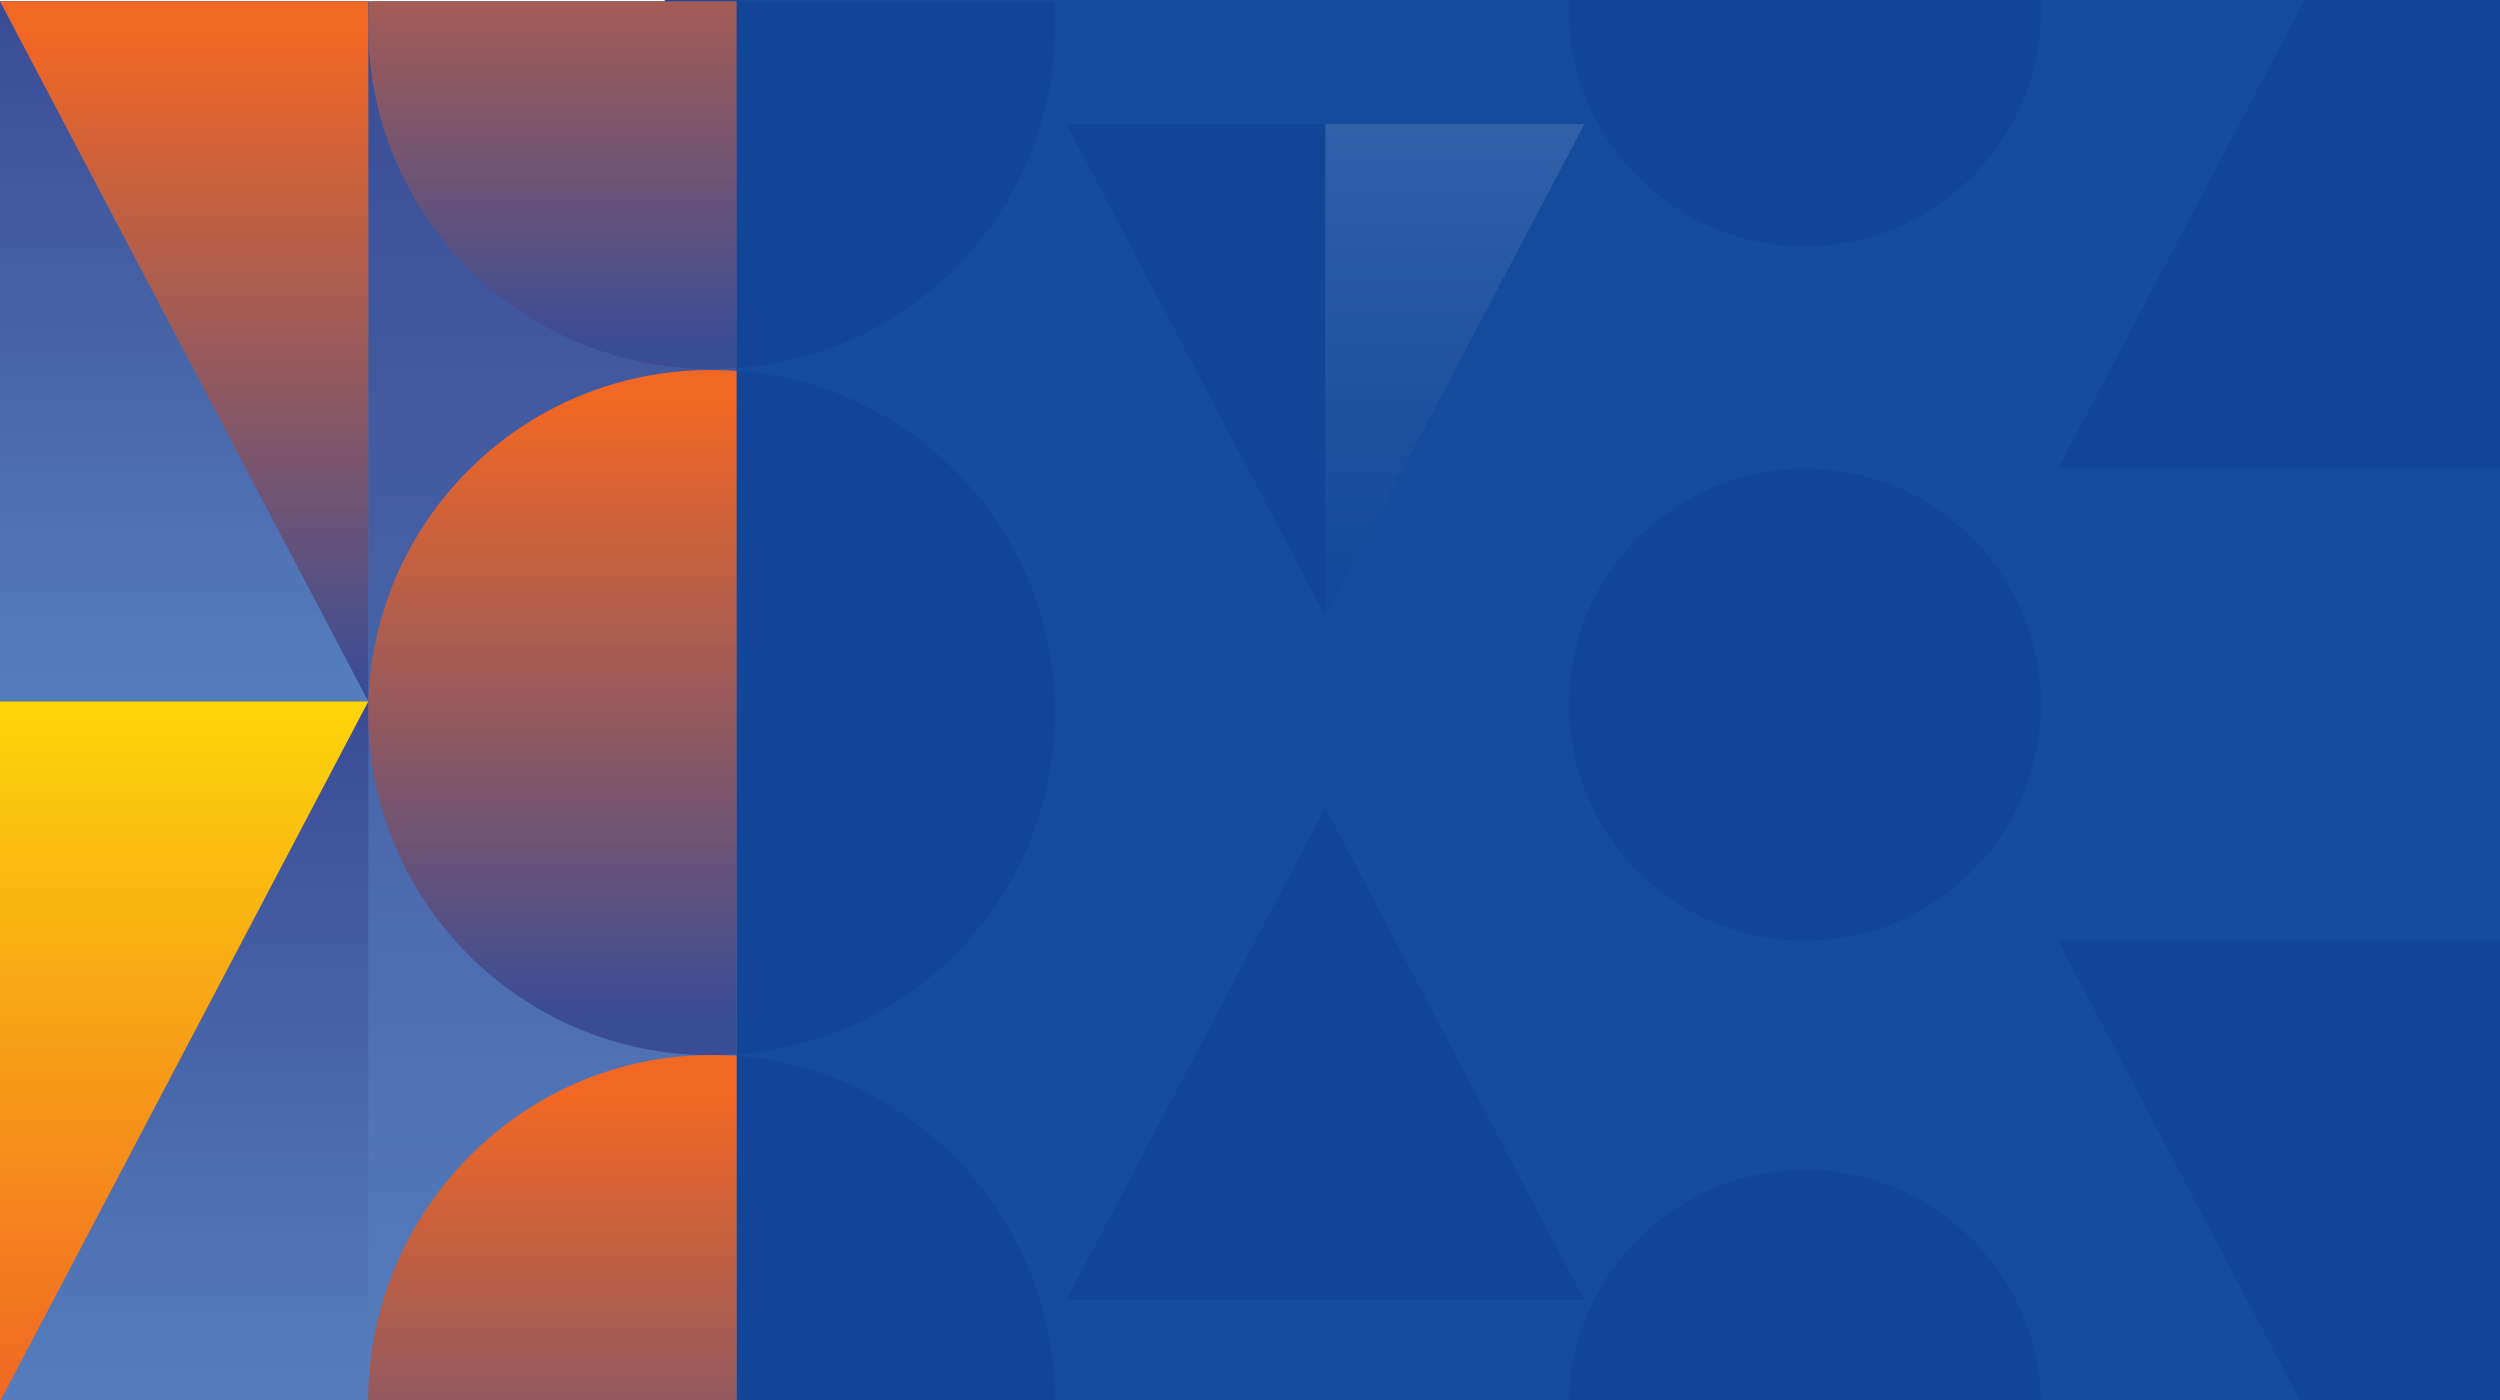
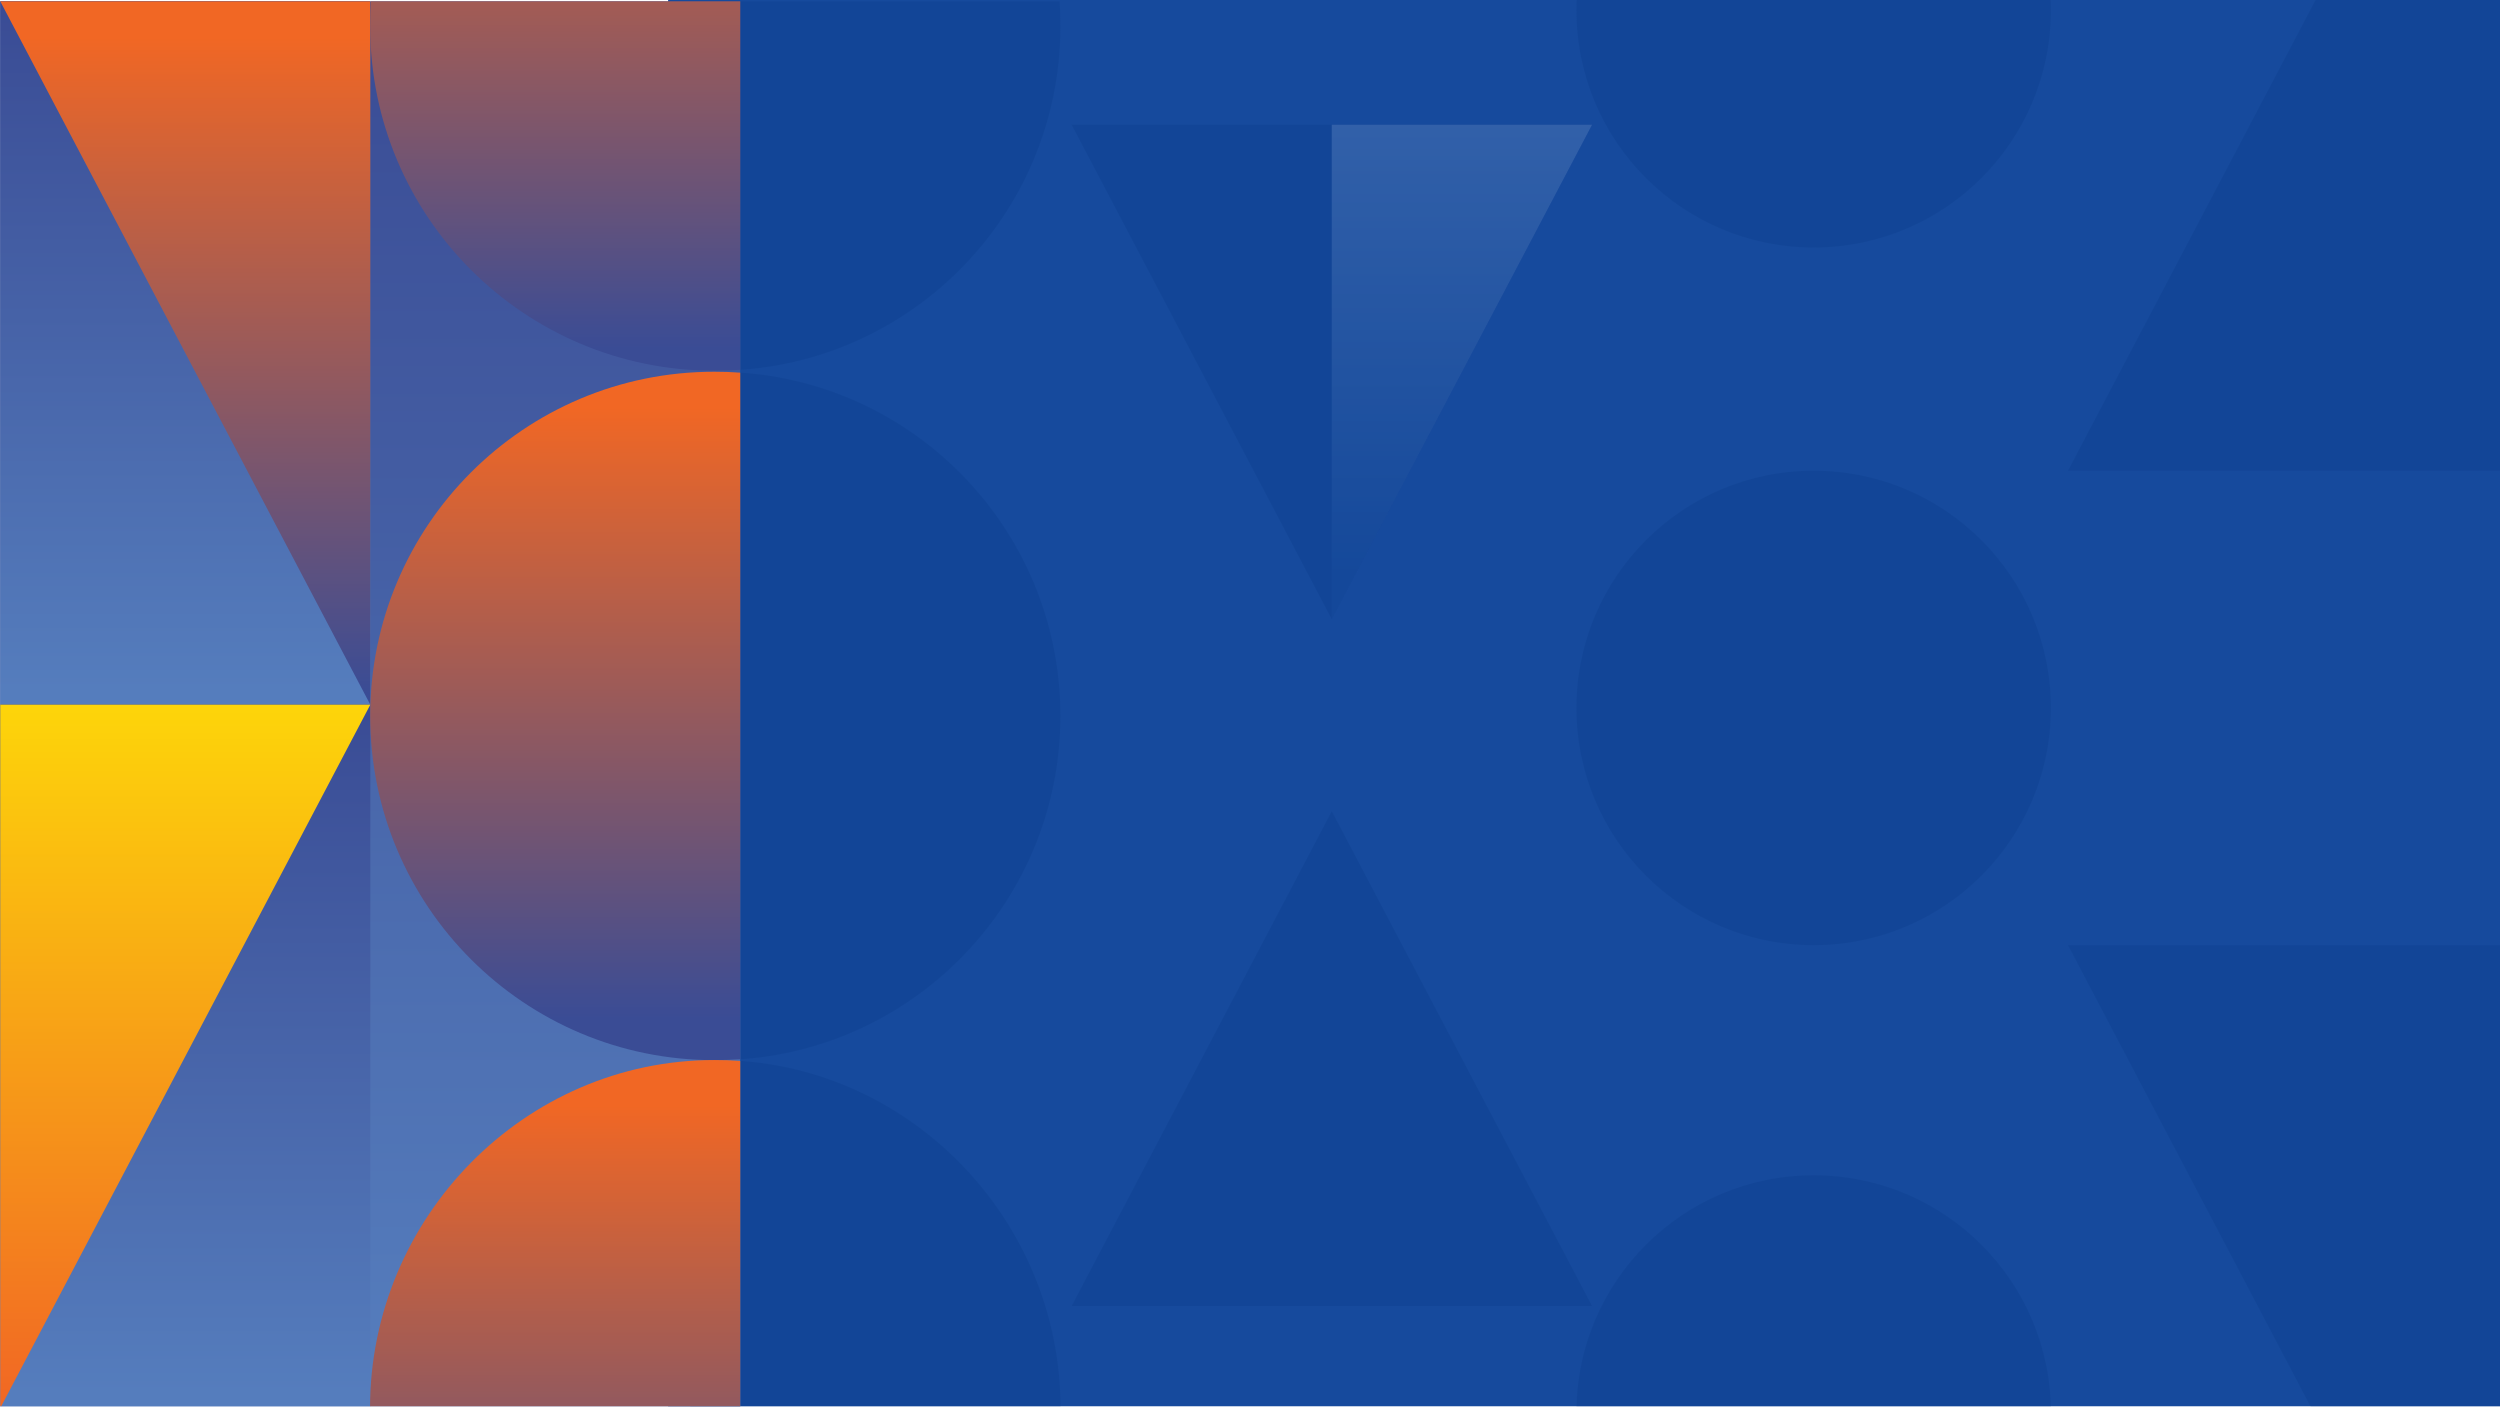
- <svg xmlns="http://www.w3.org/2000/svg" version="1.1" id="Layer_1" x="0px" y="0px" viewBox="0 0 1929 1080" style="enable-background:new 0 0 1929 1080;" xml:space="preserve">
+ <svg xmlns="http://www.w3.org/2000/svg" xmlns:xlink="http://www.w3.org/1999/xlink" version="1.1" id="Layer_1" x="0px" y="0px" viewBox="0 0 1920 1080" style="enable-background:new 0 0 1920 1080;" xml:space="preserve">
  <style type="text/css">
- 	.st0{fill:#164A9D;}
- 	.st1{opacity:0.4;fill:#0D3F8E;enable-background:new    ;}
- 	.st2{fill:url(#SVGID_1_);}
- 	.st3{fill:url(#SVGID_2_);}
- 	.st4{fill:url(#SVGID_3_);}
- 	.st5{fill:url(#SVGID_4_);}
- 	.st6{fill:url(#SVGID_5_);}
- 	.st7{fill:url(#SVGID_6_);}
- 	.st8{fill:url(#SVGID_7_);}
- 	.st9{fill:url(#SVGID_8_);}
- 	.st10{opacity:0.6;fill:url(#SVGID_9_);}
+ 	.st0{clip-path:url(#SVGID_2_);}
+ 	.st1{clip-path:url(#SVGID_4_);}
+ 	.st2{fill:#164A9D;}
+ 	.st3{opacity:0.4;fill:#0D3F8E;enable-background:new    ;}
+ 	.st4{fill:url(#SVGID_5_);}
+ 	.st5{fill:url(#SVGID_6_);}
+ 	.st6{fill:url(#SVGID_7_);}
+ 	.st7{fill:url(#SVGID_8_);}
+ 	.st8{fill:url(#SVGID_9_);}
+ 	.st9{fill:url(#SVGID_10_);}
+ 	.st10{fill:url(#SVGID_11_);}
+ 	.st11{fill:url(#SVGID_12_);}
+ 	.st12{opacity:0.6;fill:url(#SVGID_13_);enable-background:new    ;}
</style>
-   <rect x="512.9" y="-0.2" class="st0" width="1419.2" height="1081.6" />
-   <path class="st1" d="M814.2,20.4c0-5.7-0.2-13.7-0.6-19.4H530v283c6.6,0.4,13.2,0.7,19.9,0.7C695.8,284.7,814.1,166.5,814.2,20.4z" />
-   <path class="st1" d="M814.2,549.8c0-146.1-118.3-264.4-264.3-264.3c-6.7,0-13.3,0.2-19.9,0.7v527.3c6.6,0.4,13.2,0.7,19.9,0.7  C695.8,814.2,814.2,695.9,814.2,549.8z" />
-   <path class="st1" d="M530,1081.3h284.3c0-145.9-118.4-267.2-264.4-267.2c-6.7,0-13.3,0.2-19.9,0.7V1081.3z" />
-   <polygon class="st1" points="2154.8,361.5 1871.3,-177.1 1588,361.5 1871.3,361.5 " />
-   <polygon class="st1" points="2154.8,725.9 1871.3,1264.7 1588,725.9 1871.3,725.9 " />
-   <circle class="st1" cx="1392.7" cy="7.9" r="182.2" />
-   <circle class="st1" cx="1392.7" cy="1084.8" r="182.2" />
-   <circle class="st1" cx="1392.7" cy="543.7" r="182.2" />
-   <polygon class="st1" points="1022.6,95.8 822.8,95.8 1022.6,475.6 1222.5,95.8 " />
-   <polygon class="st1" points="1022.6,1003 822.8,1003 1022.6,623 1222.5,1003 " />
-   <linearGradient id="SVGID_1_" gradientUnits="userSpaceOnUse" x1="284.15" y1="-1285.033" x2="284.15" y2="-240.437" gradientTransform="matrix(1 0 0 1 0 1300)">
-     <stop offset="0" style="stop-color:#3A4C95" />
-     <stop offset="1" style="stop-color:#557DBD" />
-   </linearGradient>
-   <rect y="1" class="st2" width="568.3" height="1080.4" />
-   <linearGradient id="SVGID_2_" gradientUnits="userSpaceOnUse" x1="142.1" y1="-1292.013" x2="142.1" y2="-769.715" gradientTransform="matrix(1 0 0 1 0 1300)">
-     <stop offset="0" style="stop-color:#3A4C95" />
-     <stop offset="1" style="stop-color:#557DBD" />
-   </linearGradient>
-   <rect y="1" class="st3" width="284.2" height="540.2" />
-   <linearGradient id="SVGID_3_" gradientUnits="userSpaceOnUse" x1="142.1" y1="-751.834" x2="142.1" y2="-229.536" gradientTransform="matrix(1 0 0 1 0 1300)">
-     <stop offset="0" style="stop-color:#3A4C95" />
-     <stop offset="1" style="stop-color:#557DBD" />
-   </linearGradient>
-   <rect y="541.2" class="st4" width="284.2" height="540.2" />
-   <linearGradient id="SVGID_4_" gradientUnits="userSpaceOnUse" x1="142.1" y1="-767.471" x2="142.1" y2="-1271.076" gradientTransform="matrix(1 0 0 1 0 1300)">
-     <stop offset="0" style="stop-color:#3A4C95" />
-     <stop offset="1" style="stop-color:#F16724" />
-   </linearGradient>
-   <polyline class="st5" points="0,1 284.2,1 284.2,541.2 " />
-   <linearGradient id="SVGID_5_" gradientUnits="userSpaceOnUse" x1="142.1" y1="-754.507" x2="142.1" y2="-220.652" gradientTransform="matrix(1 0 0 1 0 1300)">
-     <stop offset="0" style="stop-color:#FDD40A" />
-     <stop offset="1" style="stop-color:#F16724" />
-   </linearGradient>
-   <polyline class="st6" points="0,1081.4 0,541.2 284.2,541.2 " />
-   <linearGradient id="SVGID_6_" gradientUnits="userSpaceOnUse" x1="426.2" y1="-1032.37" x2="426.2" y2="-1494.594" gradientTransform="matrix(1 0 0 1 0 1300)">
-     <stop offset="0" style="stop-color:#3A4C95" />
-     <stop offset="1" style="stop-color:#F16724" />
-   </linearGradient>
-   <path class="st7" d="M548.4,284.7c6.7,0,13.3-0.3,19.9-0.7V1H284.7c-0.4,5.7-0.6,13.7-0.6,19.4C284.2,166.5,402.5,284.7,548.4,284.7  z" />
-   <linearGradient id="SVGID_7_" gradientUnits="userSpaceOnUse" x1="426.2" y1="-517.764" x2="426.2" y2="-987.34" gradientTransform="matrix(1 0 0 1 0 1300)">
-     <stop offset="0" style="stop-color:#3A4C95" />
-     <stop offset="1" style="stop-color:#F16724" />
-   </linearGradient>
-   <path class="st8" d="M548.4,814.2c6.7,0,13.3-0.3,19.9-0.7V286.2c-6.6-0.5-13.2-0.7-19.9-0.7c-146-0.1-264.3,118.2-264.3,264.3  S402.5,814.2,548.4,814.2z" />
-   <linearGradient id="SVGID_8_" gradientUnits="userSpaceOnUse" x1="426.15" y1="-2.91" x2="426.15" y2="-451.246" gradientTransform="matrix(1 0 0 1 0 1300)">
-     <stop offset="0" style="stop-color:#3A4C95" />
-     <stop offset="1" style="stop-color:#F16724" />
-   </linearGradient>
-   <path class="st9" d="M568.3,814.8c-6.6-0.5-13.2-0.7-19.9-0.7c-146,0-264.4,121.3-264.4,267.2h284.3L568.3,814.8L568.3,814.8z" />
-   <linearGradient id="SVGID_9_" gradientUnits="userSpaceOnUse" x1="1122.55" y1="638.405" x2="1122.55" y2="1083.896" gradientTransform="matrix(1 0 0 -1 0 1080)">
-     <stop offset="0" style="stop-color:#164A9D" />
-     <stop offset="1" style="stop-color:#557DBD" />
-   </linearGradient>
-   <polyline class="st10" points="1022.6,475.6 1222.5,95.8 1022.6,95.8 " />
+   <g>
+     <defs>
+       <rect id="SVGID_1_" width="1920" height="1080" />
+     </defs>
+     <clipPath id="SVGID_2_">
+       <use xlink:href="#SVGID_1_" style="overflow:visible;" />
+     </clipPath>
+     <g class="st0">
+       <g>
+         <defs>
+           <rect id="SVGID_3_" x="-1" width="1931.4" height="1080" />
+         </defs>
+         <clipPath id="SVGID_4_">
+           <use xlink:href="#SVGID_3_" style="overflow:visible;" />
+         </clipPath>
+         <g class="st1">
+           <rect x="513.1" y="-0.2" class="st2" width="1419.2" height="1081.6" />
+           <path class="st3" d="M814.4,20.4c0-5.7-0.2-13.7-0.6-19.4H530.2v283c6.6,0.4,13.2,0.7,19.9,0.7      C696,284.7,814.3,166.5,814.4,20.4z" />
+           <path class="st3" d="M814.4,549.8c0-146.1-118.3-264.4-264.3-264.3c-6.7,0-13.3,0.2-19.9,0.7v527.3c6.6,0.4,13.2,0.7,19.9,0.7      C696,814.2,814.4,695.9,814.4,549.8z" />
+           <path class="st3" d="M530.2,1081.3h284.3c0-145.9-118.4-267.2-264.4-267.2c-6.7,0-13.3,0.2-19.9,0.7V1081.3z" />
+           <polygon class="st3" points="2155,361.5 1871.5,-177.1 1588.2,361.5 1871.5,361.5     " />
+           <polygon class="st3" points="2155,725.9 1871.5,1264.7 1588.2,725.9 1871.5,725.9     " />
+           <circle class="st3" cx="1392.9" cy="7.9" r="182.2" />
+           <circle class="st3" cx="1392.9" cy="1084.8" r="182.2" />
+           <circle class="st3" cx="1392.9" cy="543.7" r="182.2" />
+           <polygon class="st3" points="1022.8,95.8 823,95.8 1022.8,475.6 1222.7,95.8     " />
+           <polygon class="st3" points="1022.8,1003 823,1003 1022.8,623 1222.7,1003     " />
+           <linearGradient id="SVGID_5_" gradientUnits="userSpaceOnUse" x1="284.342" y1="2365.033" x2="284.342" y2="1320.437" gradientTransform="matrix(1 0 0 -1 0 2380)">
+             <stop offset="0" style="stop-color:#3A4C95" />
+             <stop offset="1" style="stop-color:#557DBD" />
+           </linearGradient>
+           <rect x="0.2" y="1" class="st4" width="568.3" height="1080.4" />
+           <linearGradient id="SVGID_6_" gradientUnits="userSpaceOnUse" x1="142.292" y1="2372.013" x2="142.292" y2="1849.715" gradientTransform="matrix(1 0 0 -1 0 2380)">
+             <stop offset="0" style="stop-color:#3A4C95" />
+             <stop offset="1" style="stop-color:#557DBD" />
+           </linearGradient>
+           <rect x="0.2" y="1" class="st5" width="284.2" height="540.2" />
+           <linearGradient id="SVGID_7_" gradientUnits="userSpaceOnUse" x1="142.292" y1="1831.834" x2="142.292" y2="1309.536" gradientTransform="matrix(1 0 0 -1 0 2380)">
+             <stop offset="0" style="stop-color:#3A4C95" />
+             <stop offset="1" style="stop-color:#557DBD" />
+           </linearGradient>
+           <rect x="0.2" y="541.2" class="st6" width="284.2" height="540.2" />
+           <linearGradient id="SVGID_8_" gradientUnits="userSpaceOnUse" x1="142.292" y1="1847.471" x2="142.292" y2="2351.076" gradientTransform="matrix(1 0 0 -1 0 2380)">
+             <stop offset="0" style="stop-color:#3A4C95" />
+             <stop offset="1" style="stop-color:#F16724" />
+           </linearGradient>
+           <polyline class="st7" points="0.2,1 284.4,1 284.4,541.2     " />
+           <linearGradient id="SVGID_9_" gradientUnits="userSpaceOnUse" x1="142.292" y1="1834.507" x2="142.292" y2="1300.652" gradientTransform="matrix(1 0 0 -1 0 2380)">
+             <stop offset="0" style="stop-color:#FDD40A" />
+             <stop offset="1" style="stop-color:#F16724" />
+           </linearGradient>
+           <polyline class="st8" points="0.2,1081.4 0.2,541.2 284.4,541.2     " />
+           <linearGradient id="SVGID_10_" gradientUnits="userSpaceOnUse" x1="426.392" y1="2112.37" x2="426.392" y2="2574.594" gradientTransform="matrix(1 0 0 -1 0 2380)">
+             <stop offset="0" style="stop-color:#3A4C95" />
+             <stop offset="1" style="stop-color:#F16724" />
+           </linearGradient>
+           <path class="st9" d="M548.6,284.7c6.7,0,13.3-0.3,19.9-0.7V1H284.9c-0.4,5.7-0.6,13.7-0.6,19.4      C284.4,166.5,402.7,284.7,548.6,284.7z" />
+           <linearGradient id="SVGID_11_" gradientUnits="userSpaceOnUse" x1="426.392" y1="1597.764" x2="426.392" y2="2067.34" gradientTransform="matrix(1 0 0 -1 0 2380)">
+             <stop offset="0" style="stop-color:#3A4C95" />
+             <stop offset="1" style="stop-color:#F16724" />
+           </linearGradient>
+           <path class="st10" d="M548.6,814.2c6.7,0,13.3-0.3,19.9-0.7V286.2c-6.6-0.5-13.2-0.7-19.9-0.7c-146-0.1-264.3,118.2-264.3,264.3      S402.7,814.2,548.6,814.2z" />
+           <linearGradient id="SVGID_12_" gradientUnits="userSpaceOnUse" x1="426.342" y1="1082.91" x2="426.342" y2="1531.246" gradientTransform="matrix(1 0 0 -1 0 2380)">
+             <stop offset="0" style="stop-color:#3A4C95" />
+             <stop offset="1" style="stop-color:#F16724" />
+           </linearGradient>
+           <path class="st11" d="M568.5,814.8c-6.6-0.5-13.2-0.7-19.9-0.7c-146,0-264.4,121.3-264.4,267.2h284.3L568.5,814.8L568.5,814.8z" />
+           <linearGradient id="SVGID_13_" gradientUnits="userSpaceOnUse" x1="1122.742" y1="441.595" x2="1122.742" y2="-3.896">
+             <stop offset="0" style="stop-color:#164A9D" />
+             <stop offset="1" style="stop-color:#557DBD" />
+           </linearGradient>
+           <polyline class="st12" points="1022.8,475.6 1222.7,95.8 1022.8,95.8     " />
+         </g>
+       </g>
+     </g>
+   </g>
</svg>
